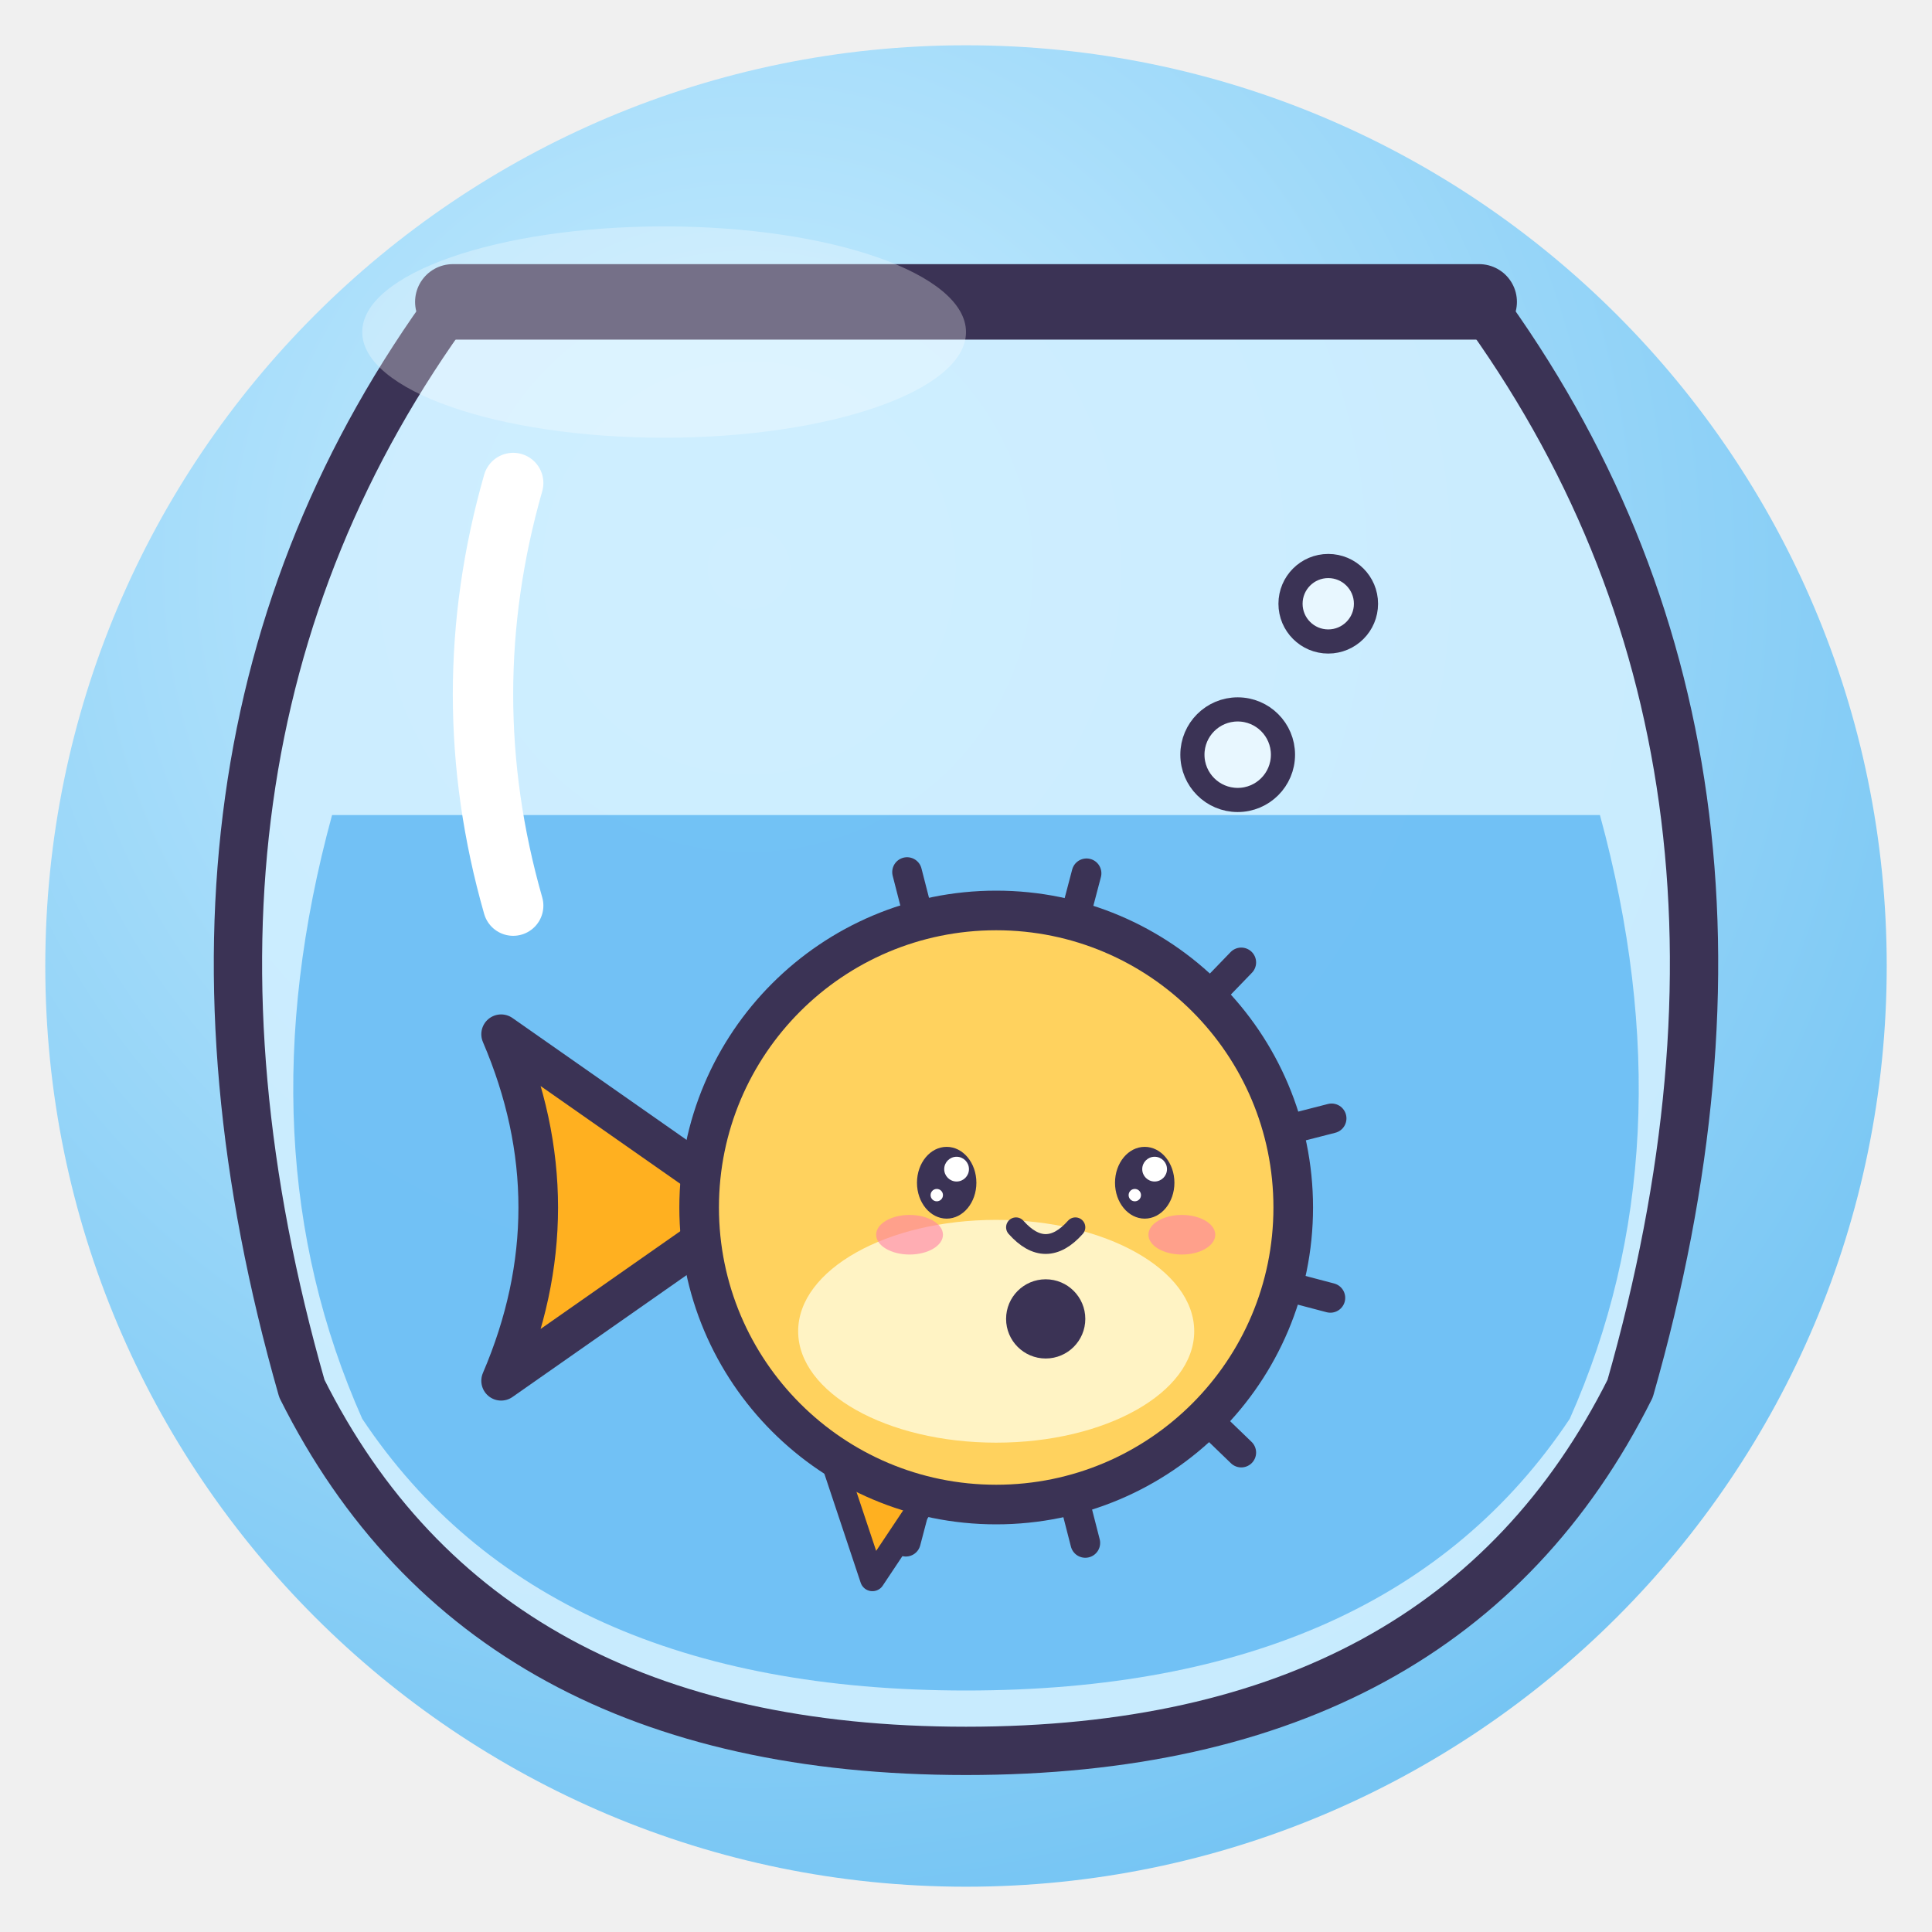
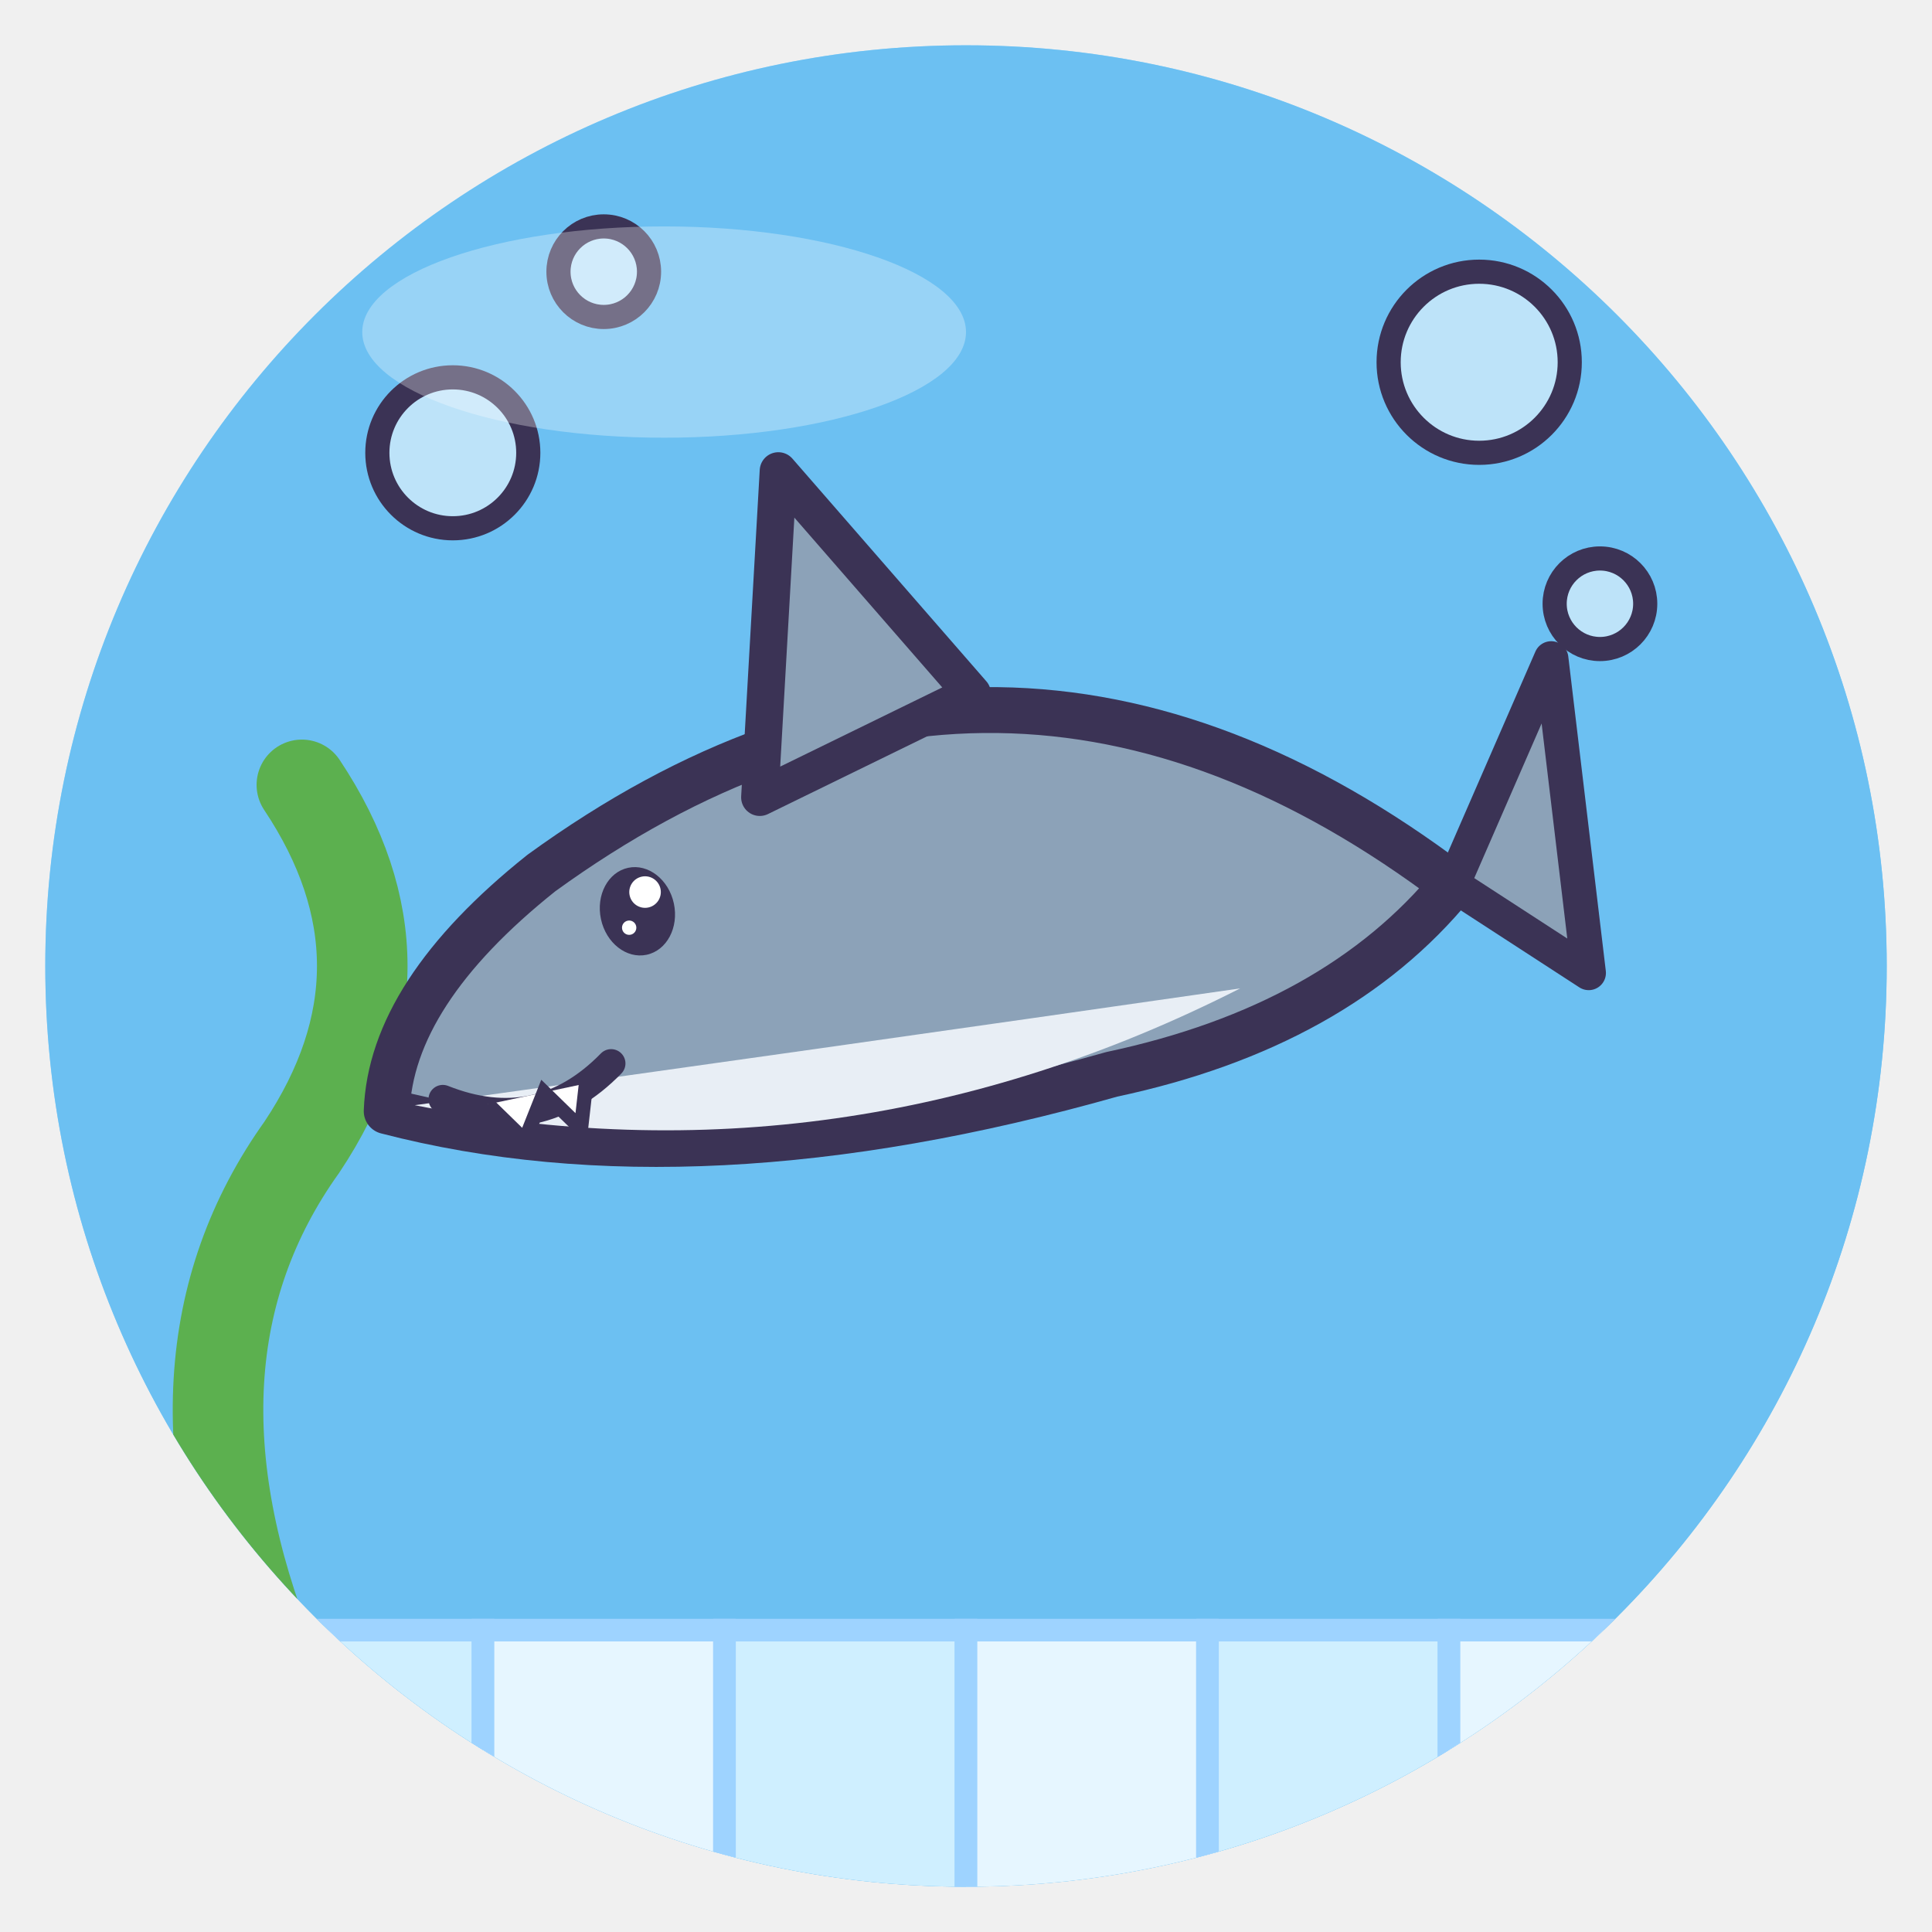
<svg xmlns="http://www.w3.org/2000/svg" viewBox="0 0 128 128" width="128" height="128">
  <defs>
    <radialGradient id="g" cx="38%" cy="28%" r="85%">
      <stop offset="0" stop-color="#C9EEFF" />
      <stop offset="1" stop-color="#6CC0F2" />
    </radialGradient>
    <clipPath id="c">
      <circle cx="64" cy="64" r="61" />
    </clipPath>
  </defs>
  <circle cx="64" cy="64" r="61" fill="url(#g)" />
  <g clip-path="url(#c)">
-     <path d="M30 20 H98 Q120 50 108 92 Q96 116 64 116 Q32 116 20 92 Q8 50 30 20Z" fill="#CFEFFF" fill-opacity=".9" stroke="#3B3355" stroke-width="3.2" stroke-linejoin="round" stroke-linecap="round" />
-     <path d="M22 54 H106 Q112 76 104 94 Q92 112 64 112 Q36 112 24 94 Q16 76 22 54Z" fill="#5CB7F2" fill-opacity=".8" />
-     <path d="M30 20 H98" stroke="#3B3355" stroke-linejoin="round" stroke-linecap="round" stroke-width="5" />
-     <path d="M34 32 Q30 46 34 60" stroke="#fff" stroke-width="4" fill="none" stroke-linecap="round" />
-     <g transform="translate(66 80) rotate(0) scale(-0.82 0.82)">
-       <path d="M6.3 23.2 L7.3 27.0" stroke="#3B3355" stroke-linejoin="round" stroke-linecap="round" stroke-width="2.4" />
-       <path d="M-6.2 23.2 L-7.2 27.1" stroke="#3B3355" stroke-linejoin="round" stroke-linecap="round" stroke-width="2.4" />
-       <path d="M-16.9 17.0 L-19.8 19.8" stroke="#3B3355" stroke-linejoin="round" stroke-linecap="round" stroke-width="2.4" />
-       <path d="M-23.2 6.3 L-27.0 7.3" stroke="#3B3355" stroke-linejoin="round" stroke-linecap="round" stroke-width="2.4" />
-       <path d="M-23.2 -6.2 L-27.1 -7.2" stroke="#3B3355" stroke-linejoin="round" stroke-linecap="round" stroke-width="2.4" />
-       <path d="M-17.0 -16.9 L-19.8 -19.8" stroke="#3B3355" stroke-linejoin="round" stroke-linecap="round" stroke-width="2.4" />
-       <path d="M-6.3 -23.2 L-7.3 -27.0" stroke="#3B3355" stroke-linejoin="round" stroke-linecap="round" stroke-width="2.4" />
-       <path d="M6.2 -23.2 L7.2 -27.1" stroke="#3B3355" stroke-linejoin="round" stroke-linecap="round" stroke-width="2.4" />
-       <path d="M20 0 L40 -14 Q34 0 40 14Z" fill="#FFB020" stroke="#3B3355" stroke-width="3.2" stroke-linejoin="round" stroke-linecap="round" />
-       <path d="M2 18 L10 30 L14 18Z" fill="#FFB020" stroke="#3B3355" stroke-linejoin="round" stroke-linecap="round" stroke-width="2" />
-       <circle r="24" fill="#FFD25E" stroke="#3B3355" stroke-width="3.2" stroke-linejoin="round" stroke-linecap="round" />
-       <ellipse cx="0" cy="10" rx="16" ry="9" fill="#FFF3C4" />
-       <ellipse cx="-12" cy="-2" rx="2.4" ry="2.9" fill="#3B3355" />
-       <circle cx="-12.8" cy="-3.1" r="1.0" fill="#fff" />
-       <circle cx="-11.2" cy="-1.0" r="0.5" fill="#fff" />
-       <ellipse cx="4" cy="-2" rx="2.4" ry="2.9" fill="#3B3355" />
-       <circle cx="3.2" cy="-3.1" r="1.0" fill="#fff" />
-       <circle cx="4.8" cy="-1.0" r="0.5" fill="#fff" />
-       <ellipse cx="-15.0" cy="2.2" rx="2.7" ry="1.6" fill="#FF7FA8" opacity=".6" />
-       <ellipse cx="7.0" cy="2.2" rx="2.7" ry="1.6" fill="#FF7FA8" opacity=".6" />
-       <path d="M-6.4 1.6 Q-4 4.3 -1.6 1.6" fill="none" stroke="#3B3355" stroke-linejoin="round" stroke-linecap="round" stroke-width="1.6" />
-       <circle cx="-4" cy="9" r="3.2" fill="#3B3355" />
+     <rect x="0" y="0" width="128" height="128" fill="#6CC0F2" />
+     <rect x="0" y="108" width="16" height="20" fill="#E6F6FF" stroke="#9ED3FF" stroke-width="1.5" />
+     <rect x="16" y="108" width="16" height="20" fill="#CFEFFF" stroke="#9ED3FF" stroke-width="1.5" />
+     <rect x="32" y="108" width="16" height="20" fill="#E6F6FF" stroke="#9ED3FF" stroke-width="1.5" />
+     <rect x="48" y="108" width="16" height="20" fill="#CFEFFF" stroke="#9ED3FF" stroke-width="1.5" />
+     <rect x="64" y="108" width="16" height="20" fill="#E6F6FF" stroke="#9ED3FF" stroke-width="1.5" />
+     <rect x="80" y="108" width="16" height="20" fill="#CFEFFF" stroke="#9ED3FF" stroke-width="1.5" />
+     <rect x="96" y="108" width="16" height="20" fill="#E6F6FF" stroke="#9ED3FF" stroke-width="1.5" />
+     <rect x="112" y="108" width="16" height="20" fill="#CFEFFF" stroke="#9ED3FF" stroke-width="1.5" />
+     <path d="M18 110 Q10 90 20 76 Q28 64 20 52" fill="none" stroke="#5CB04F" stroke-width="6" stroke-linecap="round" />
+     <g transform="translate(62 62) rotate(-12) scale(-0.95 0.95)">
+       <path d="M-36 4 Q-10 -26 26 -10 Q38 -4 40 4 Q20 14 -10 12 Q-26 12 -36 4Z" fill="#8CA2B8" stroke="#3B3355" stroke-width="3.2" stroke-linejoin="round" stroke-linecap="round" />
+       <path d="M-6 -16 L4 -34 L10 -12Z" fill="#8CA2B8" stroke="#3B3355" stroke-linejoin="round" stroke-linecap="round" stroke-width="2.6" />
+       <path d="M-36 4 L-46 -10 L-44 12Z" fill="#8CA2B8" stroke="#3B3355" stroke-linejoin="round" stroke-linecap="round" stroke-width="2.4" />
+       <path d="M-20 8 Q10 16 38 4 Q10 6 -20 8Z" fill="#E8EEF5" />
+       <ellipse cx="20" cy="-6" rx="2.6" ry="3.1" fill="#3B3355" />
+       <circle cx="19.2" cy="-7.2" r="1.1" fill="#fff" />
+       <circle cx="20.8" cy="-5.0" r="0.5" fill="#fff" />
+       <path d="M24 4 Q30 8 36 4" fill="none" stroke="#3B3355" stroke-linejoin="round" stroke-linecap="round" stroke-width="2" />
+       <path d="M26 5 L27 8 L29 5 L31 8 L33 5" fill="#fff" stroke="#3B3355" stroke-width="1" />
    </g>
-     <circle cx="82" cy="50" r="3" fill="#fff" fill-opacity=".55" stroke="#3B3355" stroke-linejoin="round" stroke-linecap="round" stroke-width="1.6" />
-     <circle cx="88" cy="40" r="2.5" fill="#fff" fill-opacity=".55" stroke="#3B3355" stroke-linejoin="round" stroke-linecap="round" stroke-width="1.6" />
+     <circle cx="30" cy="30" r="5" fill="#fff" fill-opacity=".55" stroke="#3B3355" stroke-linejoin="round" stroke-linecap="round" stroke-width="1.6" />
+     <circle cx="40" cy="18" r="3" fill="#fff" fill-opacity=".55" stroke="#3B3355" stroke-linejoin="round" stroke-linecap="round" stroke-width="1.6" />
+     <circle cx="98" cy="24" r="6" fill="#fff" fill-opacity=".55" stroke="#3B3355" stroke-linejoin="round" stroke-linecap="round" stroke-width="1.6" />
+     <circle cx="106" cy="40" r="3" fill="#fff" fill-opacity=".55" stroke="#3B3355" stroke-linejoin="round" stroke-linecap="round" stroke-width="1.6" />
  </g>
  <ellipse cx="44" cy="22" rx="20" ry="7" fill="#fff" opacity=".3" />
</svg>
